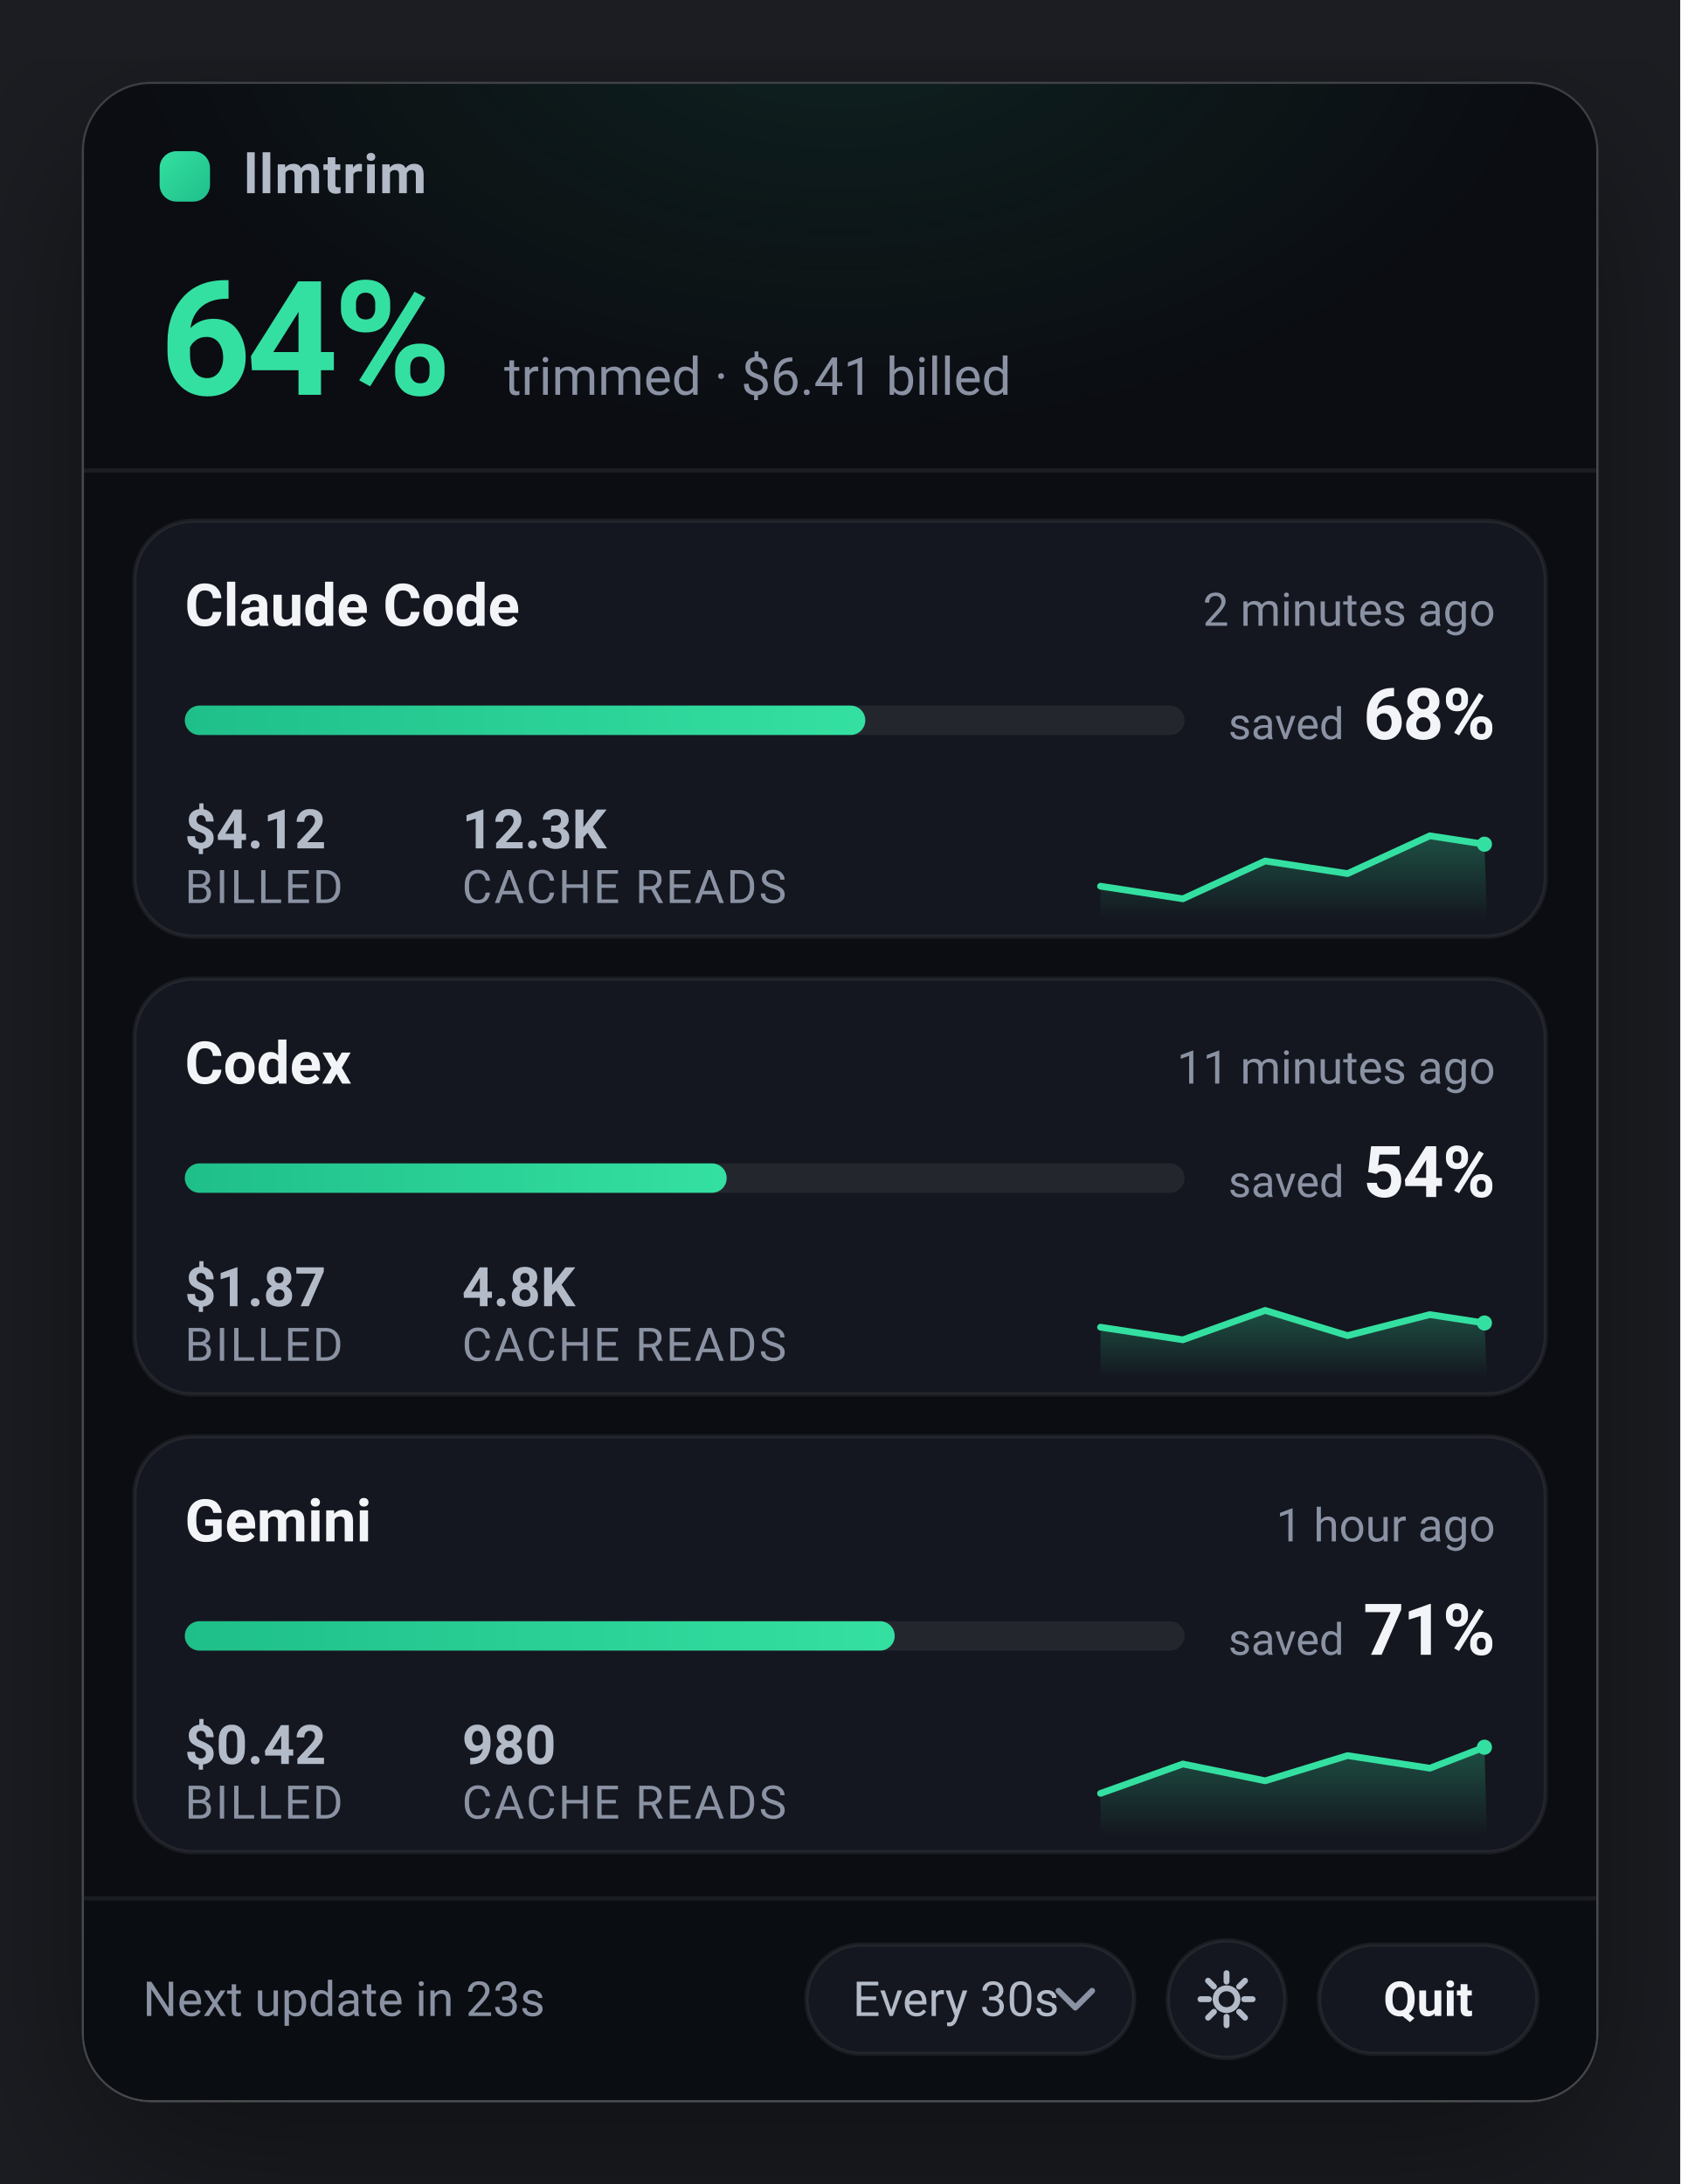
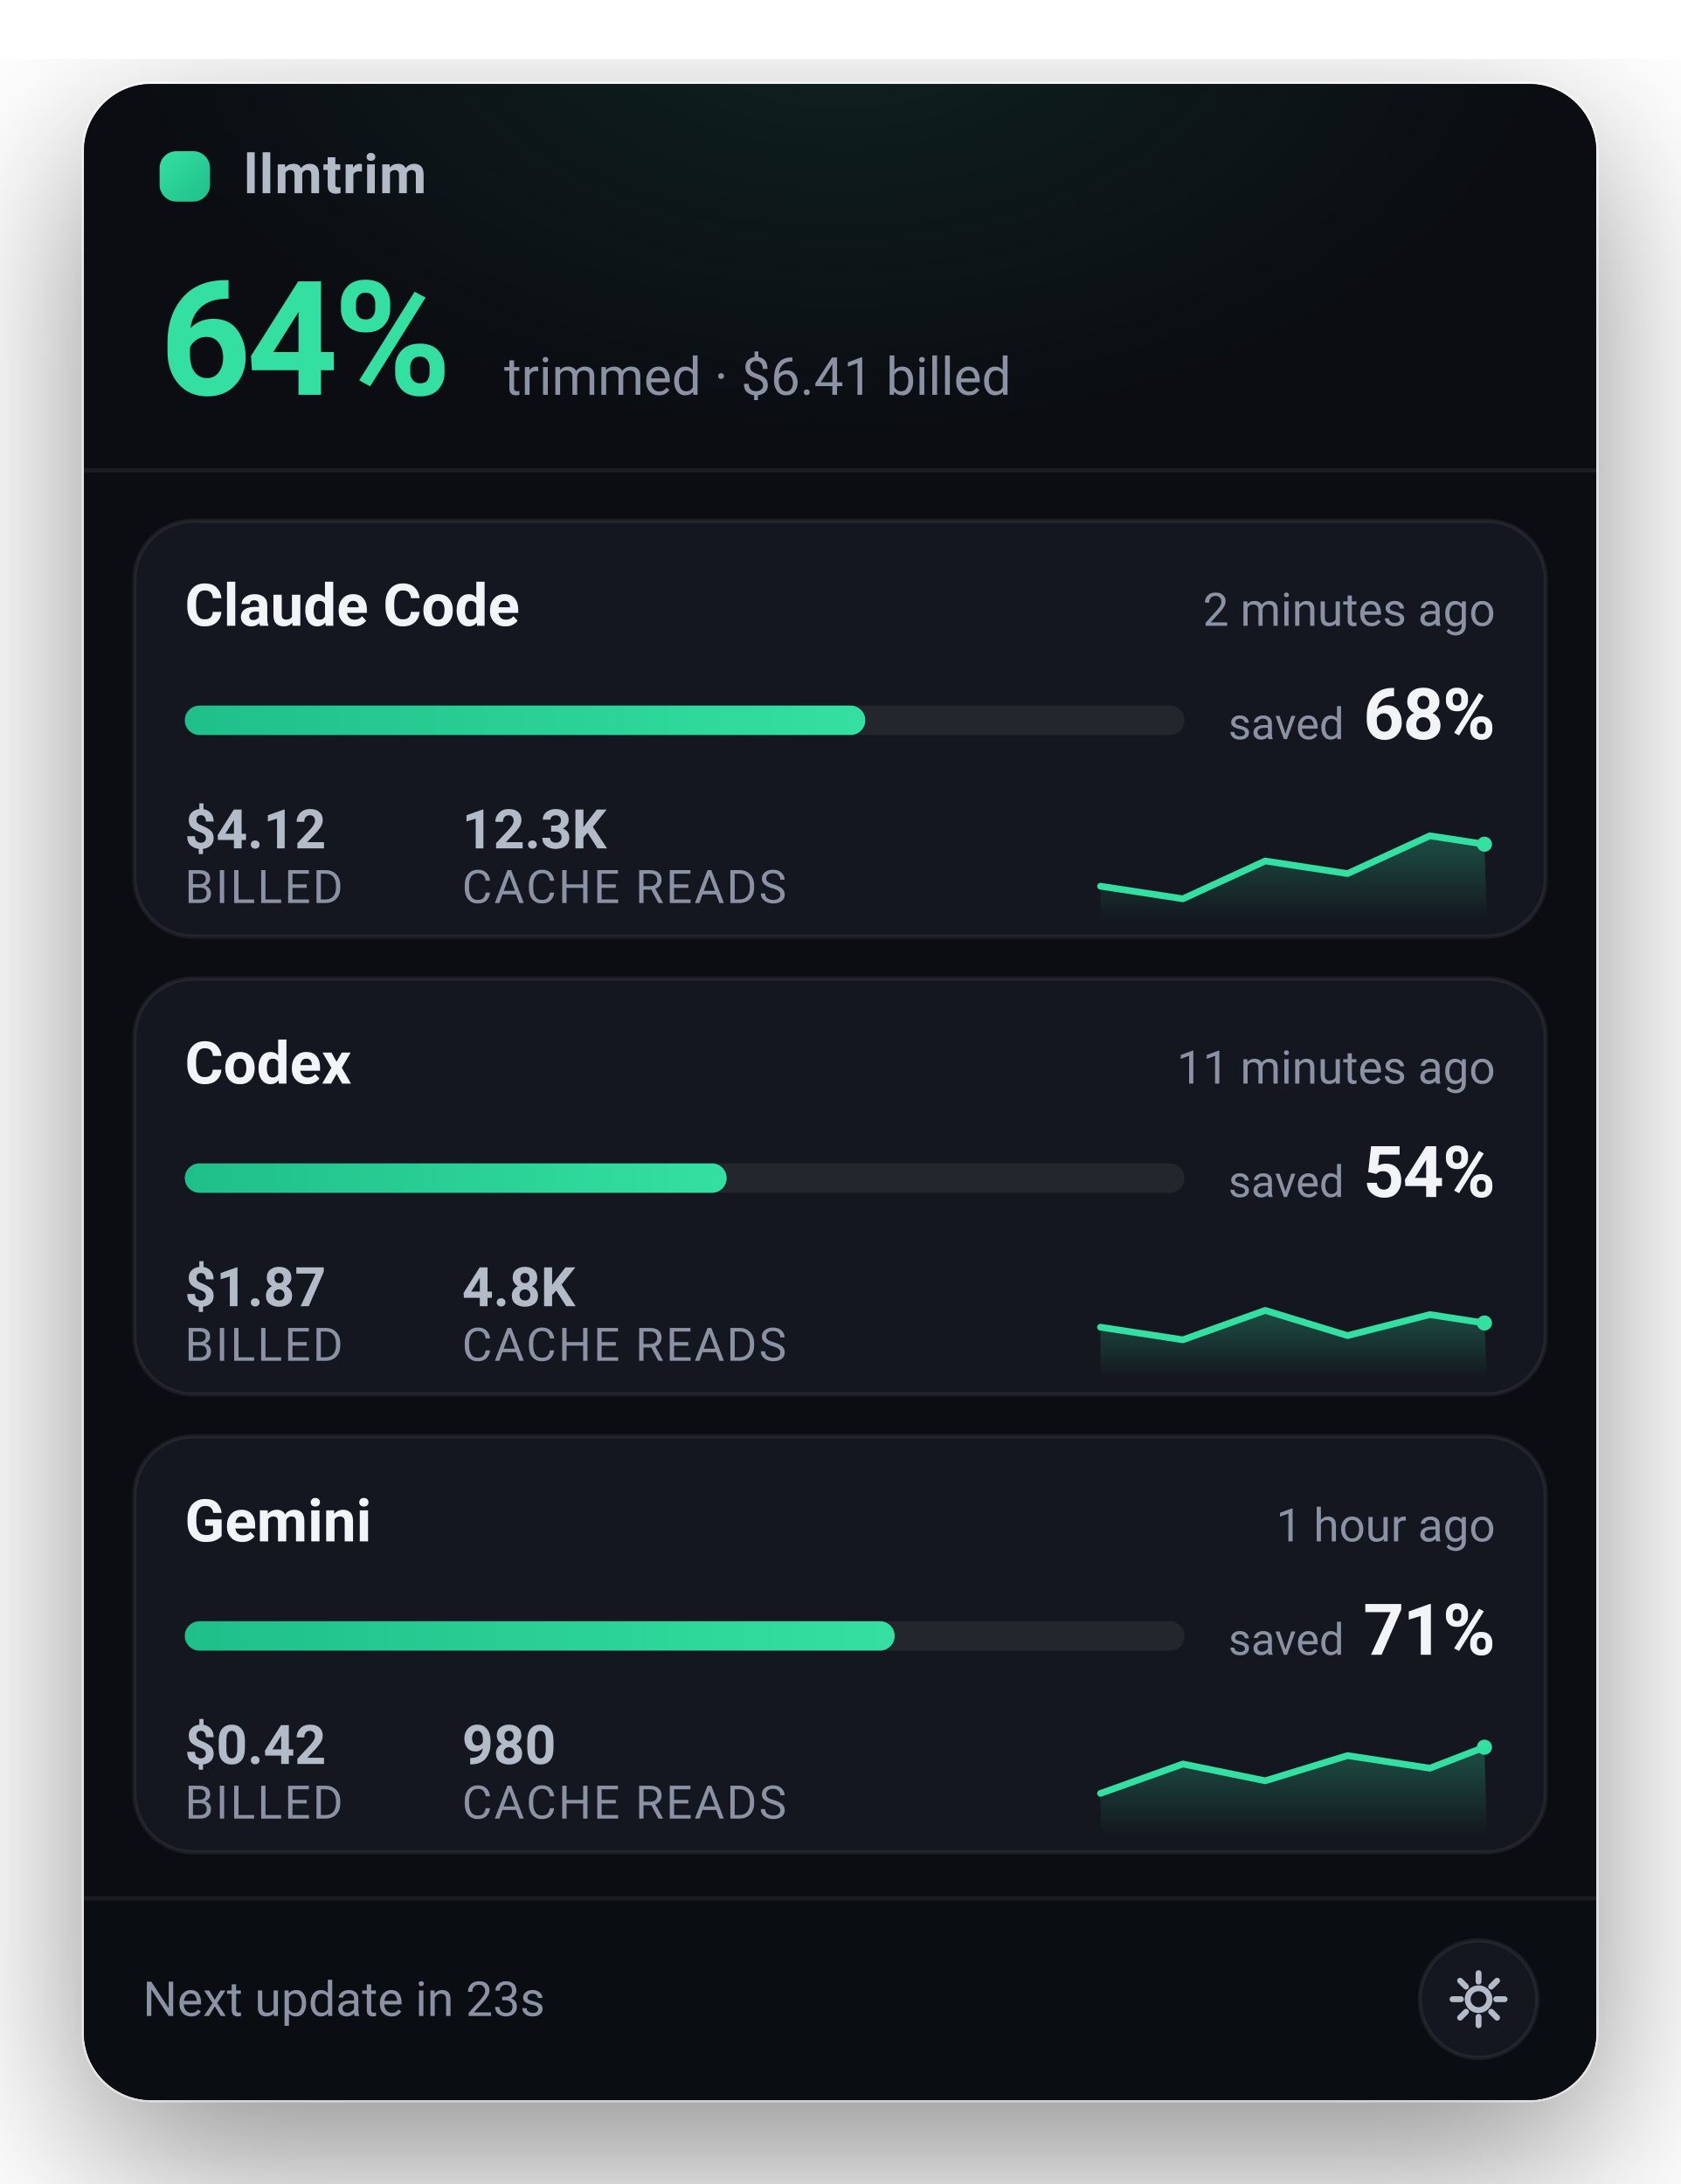
<svg xmlns="http://www.w3.org/2000/svg" width="400" height="520" viewBox="0 0 400 520" role="img" aria-label="llmtrim desktop tray popover showing aggregate and per-agent savings">
  <defs>
    <radialGradient id="heroGlow" cx="50%" cy="-10%" r="80%">
      <stop offset="0%" stop-color="#34e0a1" stop-opacity="0.10" />
      <stop offset="60%" stop-color="#34e0a1" stop-opacity="0" />
    </radialGradient>
    <linearGradient id="markGrad" x1="0" y1="0" x2="1" y2="1">
      <stop offset="0%" stop-color="#34e0a1" />
      <stop offset="100%" stop-color="#1fbf8a" />
    </linearGradient>
    <linearGradient id="meterGrad" x1="0" y1="0" x2="1" y2="0">
      <stop offset="0%" stop-color="#1fbf8a" />
      <stop offset="100%" stop-color="#34e0a1" />
    </linearGradient>
    <linearGradient id="sparkGrad" x1="0" y1="0" x2="0" y2="1">
      <stop offset="0%" stop-color="#34e0a1" stop-opacity="0.28" />
      <stop offset="100%" stop-color="#34e0a1" stop-opacity="0" />
    </linearGradient>
    <filter id="popShadow" x="-30%" y="-30%" width="160%" height="160%">
      <feDropShadow dx="0" dy="14" stdDeviation="22" flood-color="#000000" flood-opacity="0.45" />
    </filter>
    <clipPath id="panelClip">
      <rect x="20" y="20" width="360" height="480" rx="16" />
    </clipPath>
  </defs>
-   <rect x="0" y="0" width="400" height="520" fill="#1b1d22" />
+   <rect x="0" y="0" width="400" height="520" fill="none" />
  <rect x="20" y="20" width="360" height="480" rx="16" fill="#0b0d12" stroke="rgba(255,255,255,0.12)" stroke-width="1" filter="url(#popShadow)" />
  <g clip-path="url(#panelClip)">
    <rect x="20" y="20" width="360" height="480" fill="#0b0d12" />
    <rect x="20" y="20" width="360" height="220" fill="url(#heroGlow)" />
    <style>
      text { font-family: ui-sans-serif, system-ui, -apple-system, "Segoe UI", Roboto, "Helvetica Neue", Arial, sans-serif; }
      .wordmark { font-size:13px; font-weight:600; letter-spacing:0.26px; fill:#b3bbc9; }
      .heroPct  { font-size:38px; font-weight:700; letter-spacing:-1.1px; fill:#34e0a1; }
      .heroSub  { font-size:12.5px; fill:#8a92a3; }
      .cardName { font-size:14px; font-weight:600; fill:#f2f4f8; }
      .cardWhen { font-size:11px; fill:#8a92a3; }
      .cardPct  { font-size:17px; font-weight:600; letter-spacing:-0.3px; fill:#f2f4f8; }
      .cardTag  { font-size:10.5px; fill:#8a92a3; }
      .statVal  { font-size:13px; font-weight:600; fill:#b3bbc9; }
      .statLbl  { font-size:11px; letter-spacing:0.5px; fill:#8a92a3; }
      .countdown{ font-size:11.5px; fill:#8a92a3; }
-       .interval { font-size:11.5px; fill:#b3bbc9; }
-       .quit     { font-size:11.5px; font-weight:600; fill:#f2f4f8; }
    </style>
    <rect x="38" y="36" width="12" height="12" rx="4" fill="url(#markGrad)" />
    <text class="wordmark" x="58" y="46">llmtrim</text>
    <text class="heroPct" x="38" y="94">64%</text>
    <text class="heroSub" x="120" y="94">trimmed · $6.41 billed</text>
    <line x1="20" y1="112" x2="380" y2="112" stroke="rgba(255,255,255,0.07)" stroke-width="1" />
    <g transform="translate(32,124)">
      <rect x="0" y="0" width="336" height="99" rx="14" fill="#14171f" stroke="rgba(255,255,255,0.07)" stroke-width="1" />
      <text class="cardName" x="12" y="25">Claude Code</text>
      <text class="cardWhen" x="324" y="25" text-anchor="end">2 minutes ago</text>
      <rect x="12" y="44" width="238" height="7" rx="3.5" fill="rgba(255,255,255,0.07)" />
      <rect x="12" y="44" width="162" height="7" rx="3.5" fill="url(#meterGrad)" />
      <text class="cardPct" x="324" y="52" text-anchor="end">68%</text>
      <text class="cardTag" x="288" y="52" text-anchor="end">saved</text>
      <text class="statVal" x="12" y="78">$4.12</text>
      <text class="statLbl" x="12" y="91">BILLED</text>
      <text class="statVal" x="78" y="78">12.3K</text>
      <text class="statLbl" x="78" y="91">CACHE READS</text>
      <g transform="translate(228,69)">
        <polygon points="2,26 2,18 21.6,21 41.2,12 60.8,15 80.4,6 93.4,8 94,26" fill="url(#sparkGrad)" />
        <polyline points="2,18 21.6,21 41.2,12 60.8,15 80.4,6 93.4,8" fill="none" stroke="#34e0a1" stroke-width="1.6" stroke-linejoin="round" stroke-linecap="round" />
        <circle cx="93.4" cy="8" r="1.8" fill="#34e0a1" />
      </g>
    </g>
    <g transform="translate(32,233)">
      <rect x="0" y="0" width="336" height="99" rx="14" fill="#14171f" stroke="rgba(255,255,255,0.07)" stroke-width="1" />
      <text class="cardName" x="12" y="25">Codex</text>
      <text class="cardWhen" x="324" y="25" text-anchor="end">11 minutes ago</text>
      <rect x="12" y="44" width="238" height="7" rx="3.5" fill="rgba(255,255,255,0.07)" />
      <rect x="12" y="44" width="129" height="7" rx="3.5" fill="url(#meterGrad)" />
      <text class="cardPct" x="324" y="52" text-anchor="end">54%</text>
      <text class="cardTag" x="288" y="52" text-anchor="end">saved</text>
      <text class="statVal" x="12" y="78">$1.87</text>
      <text class="statLbl" x="12" y="91">BILLED</text>
      <text class="statVal" x="78" y="78">4.8K</text>
      <text class="statLbl" x="78" y="91">CACHE READS</text>
      <g transform="translate(228,69)">
        <polygon points="2,26 2,14 21.6,17 41.2,10 60.8,16 80.4,11 93.4,13 94,26" fill="url(#sparkGrad)" />
        <polyline points="2,14 21.6,17 41.2,10 60.8,16 80.4,11 93.4,13" fill="none" stroke="#34e0a1" stroke-width="1.6" stroke-linejoin="round" stroke-linecap="round" />
        <circle cx="93.4" cy="13" r="1.8" fill="#34e0a1" />
      </g>
    </g>
    <g transform="translate(32,342)">
      <rect x="0" y="0" width="336" height="99" rx="14" fill="#14171f" stroke="rgba(255,255,255,0.07)" stroke-width="1" />
      <text class="cardName" x="12" y="25">Gemini</text>
      <text class="cardWhen" x="324" y="25" text-anchor="end">1 hour ago</text>
      <rect x="12" y="44" width="238" height="7" rx="3.5" fill="rgba(255,255,255,0.07)" />
      <rect x="12" y="44" width="169" height="7" rx="3.5" fill="url(#meterGrad)" />
      <text class="cardPct" x="324" y="52" text-anchor="end">71%</text>
      <text class="cardTag" x="288" y="52" text-anchor="end">saved</text>
      <text class="statVal" x="12" y="78">$0.42</text>
      <text class="statLbl" x="12" y="91">BILLED</text>
      <text class="statVal" x="78" y="78">980</text>
      <text class="statLbl" x="78" y="91">CACHE READS</text>
      <g transform="translate(228,69)">
        <polygon points="2,26 2,16 21.6,9 41.2,13 60.8,7 80.4,10 93.4,5 94,26" fill="url(#sparkGrad)" />
        <polyline points="2,16 21.6,9 41.2,13 60.8,7 80.4,10 93.4,5" fill="none" stroke="#34e0a1" stroke-width="1.6" stroke-linejoin="round" stroke-linecap="round" />
        <circle cx="93.4" cy="5" r="1.8" fill="#34e0a1" />
      </g>
    </g>
    <rect x="20" y="452" width="360" height="48" fill="rgba(11,13,18,0.7)" />
    <line x1="20" y1="452" x2="380" y2="452" stroke="rgba(255,255,255,0.07)" stroke-width="1" />
    <text class="countdown" x="34" y="480">Next update in 23s</text>
-     <rect x="192" y="463" width="78" height="26" rx="13" fill="#14171f" stroke="rgba(255,255,255,0.07)" stroke-width="1" />
-     <text class="interval" x="203" y="480">Every 30s</text>
-     <path d="M252 474 l4 4 l4 -4" fill="none" stroke="#8a92a3" stroke-width="1.4" stroke-linecap="round" stroke-linejoin="round" />
-     <rect x="278" y="462" width="28" height="28" rx="14" fill="#14171f" stroke="rgba(255,255,255,0.07)" stroke-width="1" />
-     <g transform="translate(292,476)" stroke="#b3bbc9" stroke-width="1.4" fill="none" stroke-linecap="round" stroke-linejoin="round">
+     <rect x="338" y="462" width="28" height="28" rx="14" fill="#14171f" stroke="rgba(255,255,255,0.07)" stroke-width="1" />
+     <g transform="translate(352,476)" stroke="#b3bbc9" stroke-width="1.4" fill="none" stroke-linecap="round" stroke-linejoin="round">
      <circle cx="0" cy="0" r="2.6" />
      <path d="M0 -6.2 L0 -4.2 M0 4.2 L0 6.2 M-6.2 0 L-4.2 0 M4.2 0 L6.2 0 M-4.4 -4.4 L-3 -3 M3 3 L4.4 4.4 M4.4 -4.4 L3 -3 M-3 3 L-4.4 4.4" />
    </g>
-     <rect x="314" y="463" width="52" height="26" rx="13" fill="#14171f" stroke="rgba(255,255,255,0.07)" stroke-width="1" />
-     <text class="quit" x="340" y="480" text-anchor="middle">Quit</text>
  </g>
</svg>
